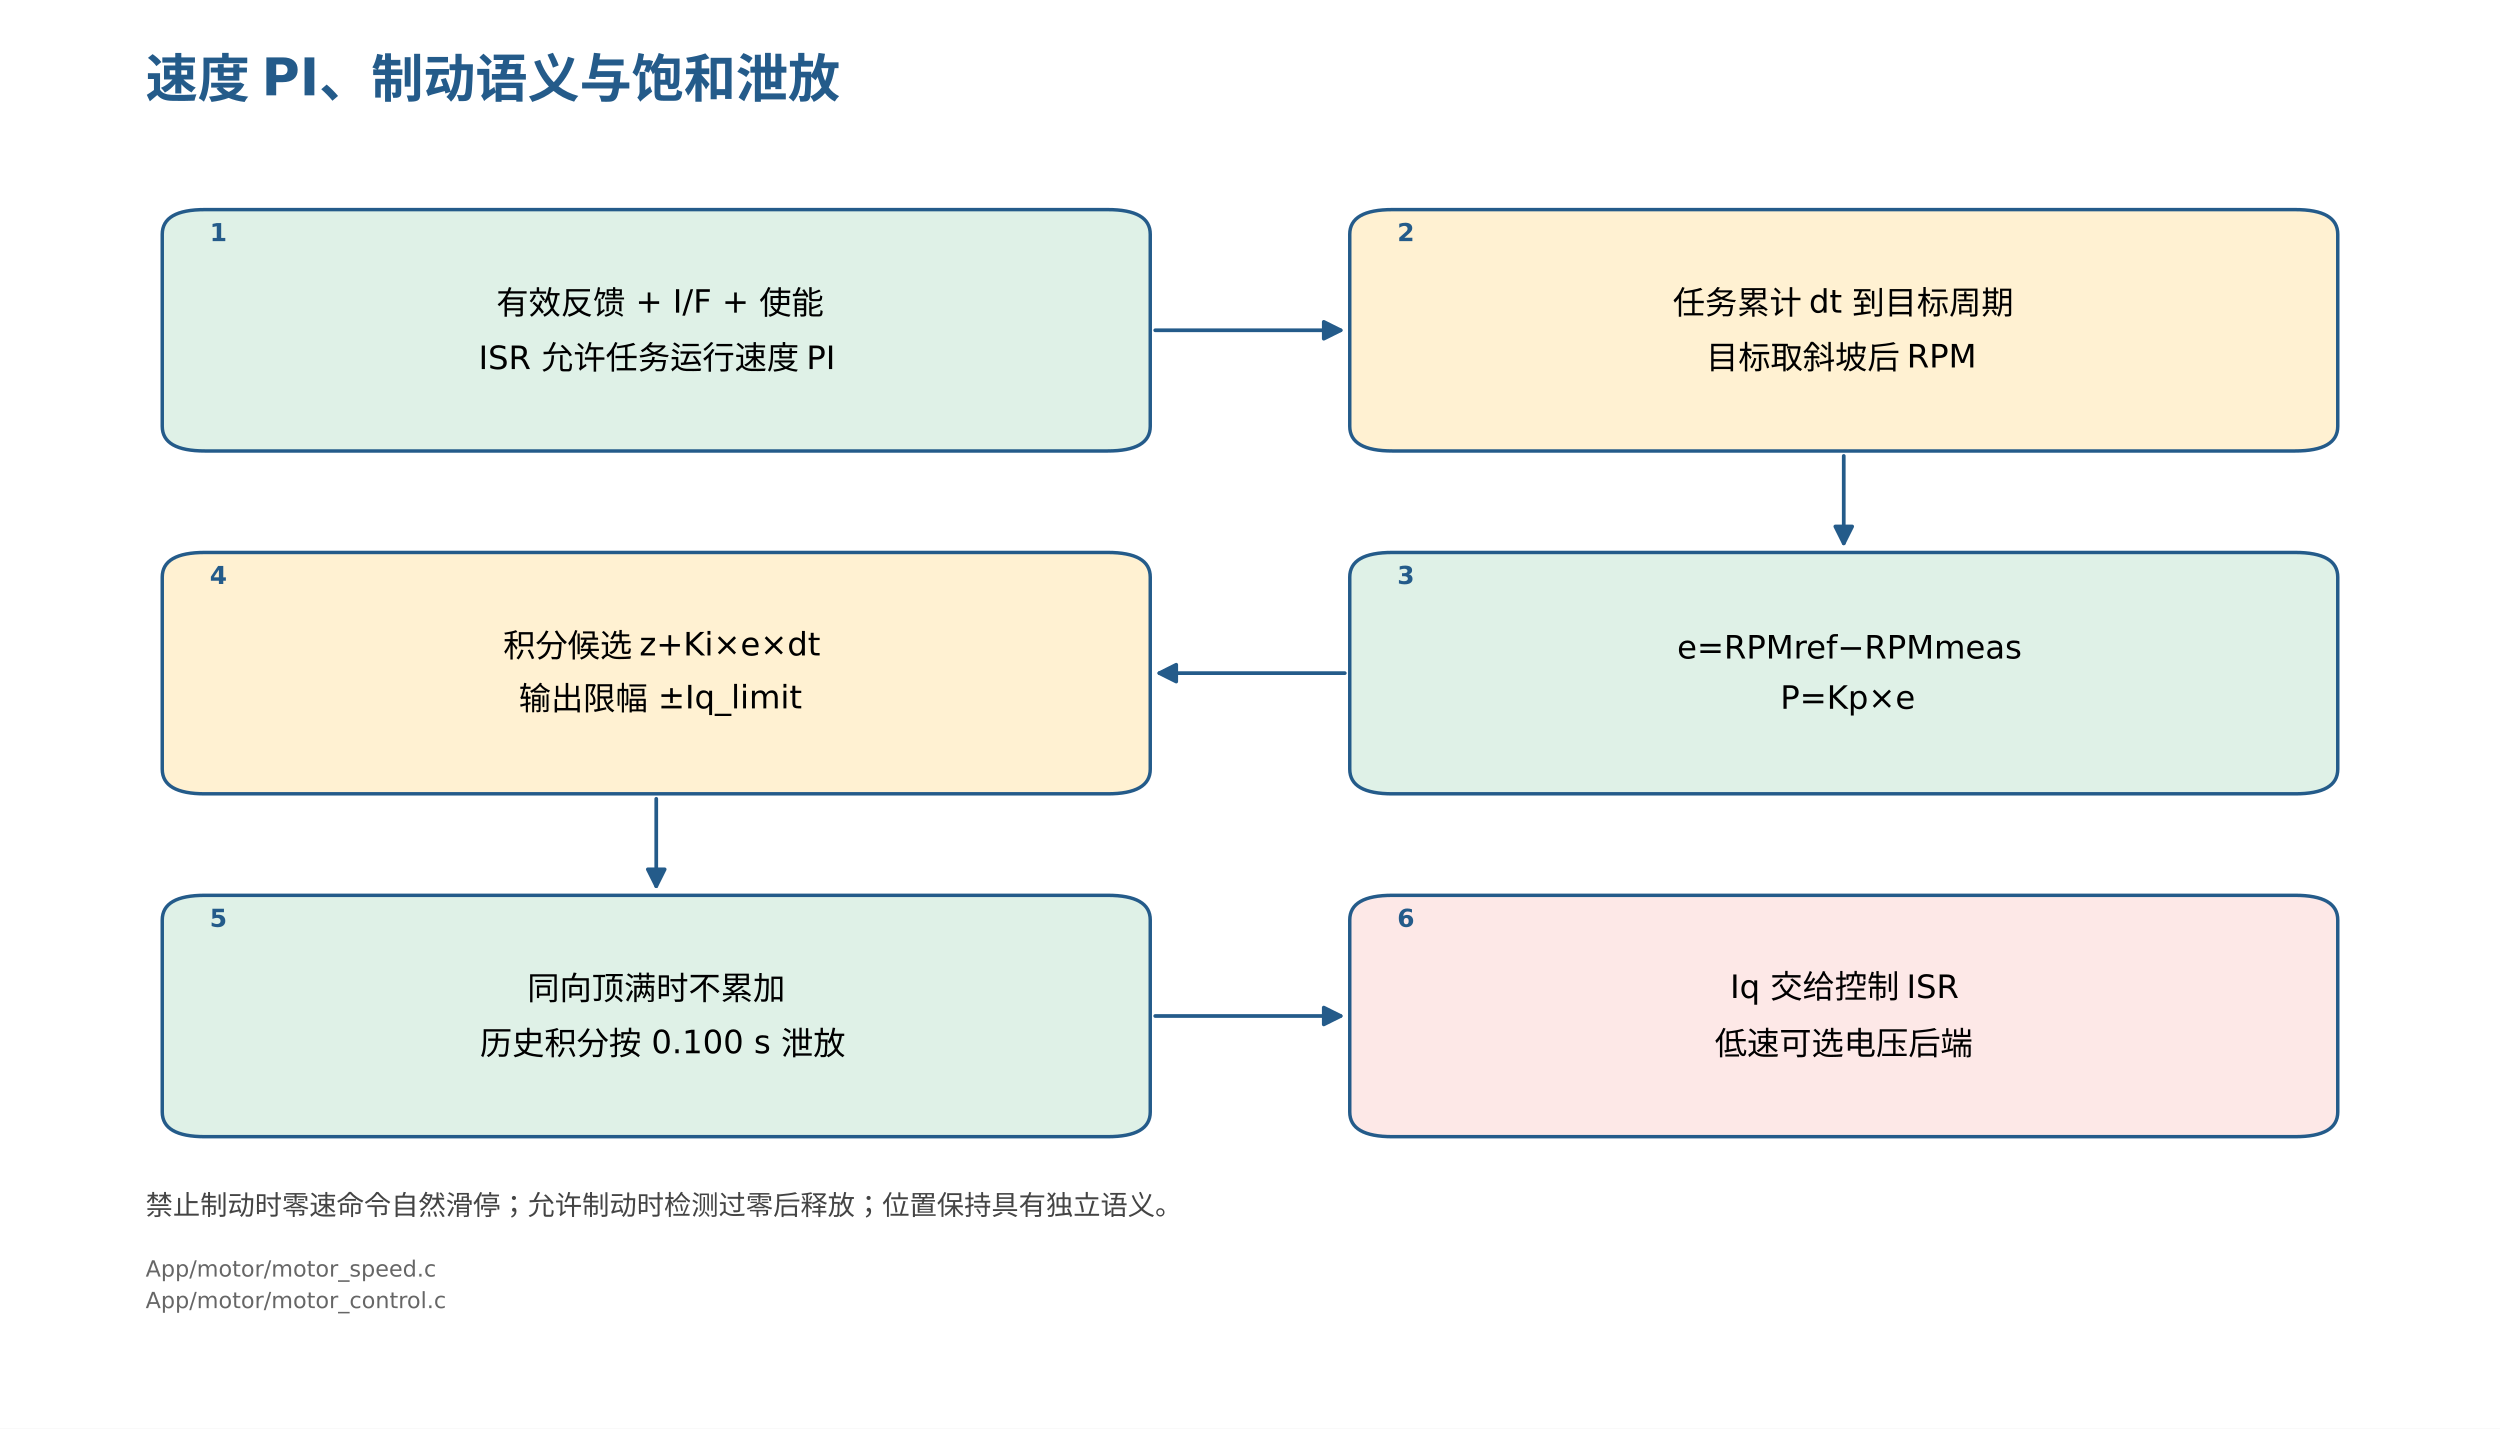
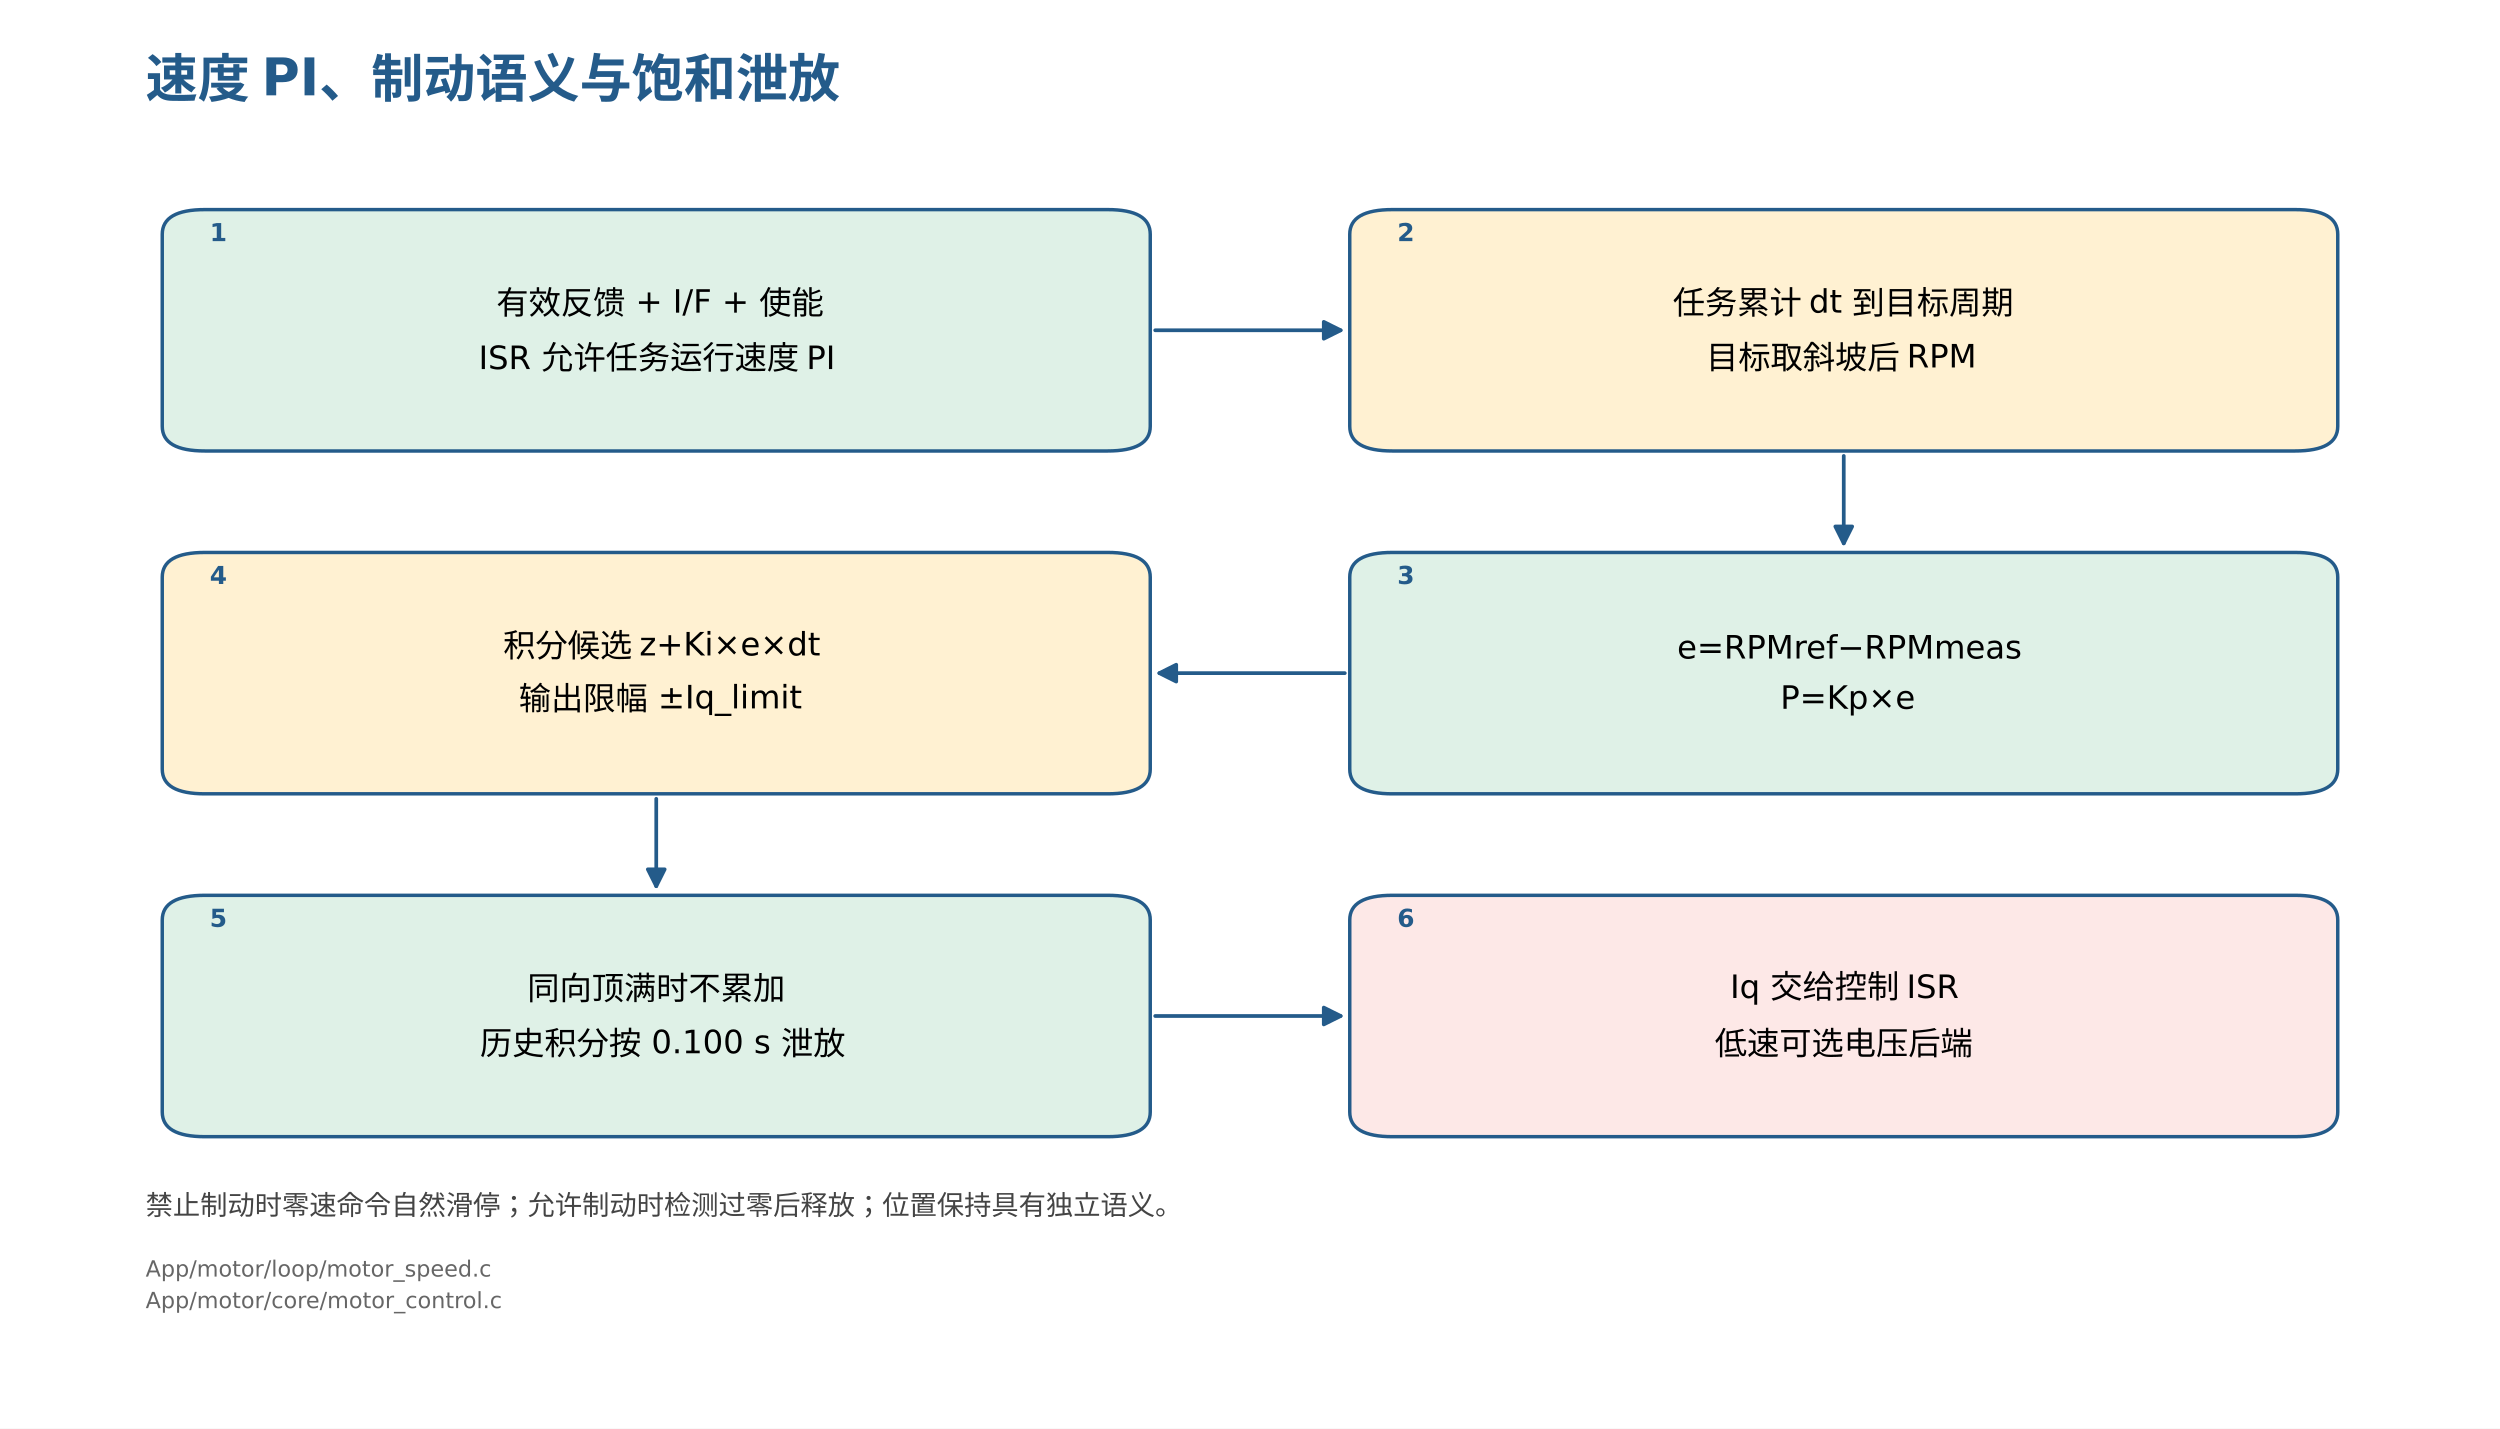
<svg xmlns="http://www.w3.org/2000/svg" width="1008pt" height="576pt" viewBox="0 0 1008 576" version="1.1">
  <defs>
    <style type="text/css">*{stroke-linejoin: round; stroke-linecap: butt}</style>
  </defs>
  <g id="figure_1">
    <g id="patch_1">
      <path d="M 0 576  L 1008 576  L 1008 0  L 0 0  z " style="fill: #ffffff" />
    </g>
    <g id="axes_1">
      <g id="patch_2">
        <path d="M 82.656 181.832  L 446.544 181.832  Q 463.781 181.832 463.781 171.878  L 463.781 94.464  Q 463.781 84.511 446.544 84.511  L 82.656 84.511  Q 65.419 84.511 65.419 94.464  L 65.419 171.878  Q 65.419 181.832 82.656 181.832  z " clip-path="url(#pd5b9427988)" style="fill: #dff1e7; stroke: #245b8a; stroke-width: 1.4; stroke-linejoin: miter" />
      </g>
      <g id="patch_3">
        <path d="M 561.456 181.832  L 925.344 181.832  Q 942.581 181.832 942.581 171.878  L 942.581 94.464  Q 942.581 84.511 925.344 84.511  L 561.456 84.511  Q 544.219 84.511 544.219 94.464  L 544.219 171.878  Q 544.219 181.832 561.456 181.832  z " clip-path="url(#pd5b9427988)" style="fill: #fff1d2; stroke: #245b8a; stroke-width: 1.4; stroke-linejoin: miter" />
      </g>
      <g id="patch_4">
        <path d="M 561.456 320.072  L 925.344 320.072  Q 942.581 320.072 942.581 310.118  L 942.581 232.704  Q 942.581 222.751 925.344 222.751  L 561.456 222.751  Q 544.219 222.751 544.219 232.704  L 544.219 310.118  Q 544.219 320.072 561.456 320.072  z " clip-path="url(#pd5b9427988)" style="fill: #dff1e7; stroke: #245b8a; stroke-width: 1.4; stroke-linejoin: miter" />
      </g>
      <g id="patch_5">
        <path d="M 82.656 320.072  L 446.544 320.072  Q 463.781 320.072 463.781 310.118  L 463.781 232.704  Q 463.781 222.751 446.544 222.751  L 82.656 222.751  Q 65.419 222.751 65.419 232.704  L 65.419 310.118  Q 65.419 320.072 82.656 320.072  z " clip-path="url(#pd5b9427988)" style="fill: #fff1d2; stroke: #245b8a; stroke-width: 1.4; stroke-linejoin: miter" />
      </g>
      <g id="patch_6">
        <path d="M 82.656 458.312  L 446.544 458.312  Q 463.781 458.312 463.781 448.358  L 463.781 370.944  Q 463.781 360.991 446.544 360.991  L 82.656 360.991  Q 65.419 360.991 65.419 370.944  L 65.419 448.358  Q 65.419 458.312 82.656 458.312  z " clip-path="url(#pd5b9427988)" style="fill: #dff1e7; stroke: #245b8a; stroke-width: 1.4; stroke-linejoin: miter" />
      </g>
      <g id="patch_7">
        <path d="M 561.456 458.312  L 925.344 458.312  Q 942.581 458.312 942.581 448.358  L 942.581 370.944  Q 942.581 360.991 925.344 360.991  L 561.456 360.991  Q 544.219 360.991 544.219 370.944  L 544.219 448.358  Q 544.219 458.312 561.456 458.312  z " clip-path="url(#pd5b9427988)" style="fill: #fde8e7; stroke: #245b8a; stroke-width: 1.4; stroke-linejoin: miter" />
      </g>
      <g id="patch_8">
        <path d="M 465.779 133.171  Q 504.001 133.171 540.546 133.171  " clip-path="url(#pd5b9427988)" style="fill: none; stroke: #245b8a; stroke-width: 1.5; stroke-linecap: round" />
        <path d="M 533.746 129.771  L 540.546 133.171  L 533.746 136.571  z " clip-path="url(#pd5b9427988)" style="fill: #245b8a; stroke: #245b8a; stroke-width: 1.5; stroke-linecap: round" />
      </g>
      <g id="patch_9">
        <path d="M 743.4 183.835  Q 743.4 202.293 743.4 219.074  " clip-path="url(#pd5b9427988)" style="fill: none; stroke: #245b8a; stroke-width: 1.5; stroke-linecap: round" />
        <path d="M 746.8 212.274  L 743.4 219.074  L 740 212.274  z " clip-path="url(#pd5b9427988)" style="fill: #245b8a; stroke: #245b8a; stroke-width: 1.5; stroke-linecap: round" />
      </g>
      <g id="patch_10">
        <path d="M 542.221 271.411  Q 503.999 271.411 467.454 271.411  " clip-path="url(#pd5b9427988)" style="fill: none; stroke: #245b8a; stroke-width: 1.5; stroke-linecap: round" />
        <path d="M 474.254 274.811  L 467.454 271.411  L 474.254 268.011  z " clip-path="url(#pd5b9427988)" style="fill: #245b8a; stroke: #245b8a; stroke-width: 1.5; stroke-linecap: round" />
      </g>
      <g id="patch_11">
        <path d="M 264.6 322.075  Q 264.6 340.533 264.6 357.314  " clip-path="url(#pd5b9427988)" style="fill: none; stroke: #245b8a; stroke-width: 1.5; stroke-linecap: round" />
        <path d="M 268 350.514  L 264.6 357.314  L 261.2 350.514  z " clip-path="url(#pd5b9427988)" style="fill: #245b8a; stroke: #245b8a; stroke-width: 1.5; stroke-linecap: round" />
      </g>
      <g id="patch_12">
        <path d="M 465.779 409.651  Q 504.001 409.651 540.546 409.651  " clip-path="url(#pd5b9427988)" style="fill: none; stroke: #245b8a; stroke-width: 1.5; stroke-linecap: round" />
        <path d="M 533.746 406.251  L 540.546 409.651  L 533.746 413.051  z " clip-path="url(#pd5b9427988)" style="fill: #245b8a; stroke: #245b8a; stroke-width: 1.5; stroke-linecap: round" />
      </g>
      <g id="text_1">
        <text style="font-weight: 700; font-size: 21px; font-family: 'Microsoft YaHei', 'SimHei', 'DejaVu Sans', sans-serif; text-anchor: start; fill: #245b8a" x="58.716" y="39.168" transform="rotate(-0 58.716 39.168)">速度 PI、制动语义与饱和泄放</text>
      </g>
      <g id="text_2">
        <text style="font-size: 13px; font-family: 'Microsoft YaHei', 'SimHei', 'DejaVu Sans', sans-serif" transform="translate(200.123 126.6671)">有效反馈 + I/F + 使能</text>
        <text style="font-size: 13px; font-family: 'Microsoft YaHei', 'SimHei', 'DejaVu Sans', sans-serif" transform="translate(192.9598 148.8159)">ISR 允许任务运行速度 PI</text>
      </g>
      <g id="text_3">
        <text style="font-weight: 700; font-size: 10px; font-family: 'Microsoft YaHei', 'SimHei', 'DejaVu Sans', sans-serif; text-anchor: start; fill: #245b8a" x="84.571" y="97.229" transform="rotate(-0 84.5712 97.2288)">1</text>
      </g>
      <g id="text_4">
        <text style="font-size: 13px; font-family: 'Microsoft YaHei', 'SimHei', 'DejaVu Sans', sans-serif" transform="translate(674.4736 126.6489)">任务累计 dt 到目标周期</text>
        <text style="font-size: 13px; font-family: 'Microsoft YaHei', 'SimHei', 'DejaVu Sans', sans-serif" transform="translate(687.9052 148.7397)">目标取斜坡后 RPM</text>
      </g>
      <g id="text_5">
        <text style="font-weight: 700; font-size: 10px; font-family: 'Microsoft YaHei', 'SimHei', 'DejaVu Sans', sans-serif; text-anchor: start; fill: #245b8a" x="563.371" y="97.229" transform="rotate(-0 563.3712 97.2288)">2</text>
      </g>
      <g id="text_6">
        <text style="font-size: 13px; font-family: 'Microsoft YaHei', 'SimHei', 'DejaVu Sans', sans-serif" transform="translate(676.2154 265.5206)">e=RPMref−RPMmeas</text>
        <text style="font-size: 13px; font-family: 'Microsoft YaHei', 'SimHei', 'DejaVu Sans', sans-serif" transform="translate(717.8144 285.7924)">P=Kp×e</text>
      </g>
      <g id="text_7">
        <text style="font-weight: 700; font-size: 10px; font-family: 'Microsoft YaHei', 'SimHei', 'DejaVu Sans', sans-serif; text-anchor: start; fill: #245b8a" x="563.371" y="235.469" transform="rotate(-0 563.3712 235.4688)">3</text>
      </g>
      <g id="text_8">
        <text style="font-size: 13px; font-family: 'Microsoft YaHei', 'SimHei', 'DejaVu Sans', sans-serif" transform="translate(202.8937 264.8696)">积分候选 z+Ki×e×dt</text>
        <text style="font-size: 13px; font-family: 'Microsoft YaHei', 'SimHei', 'DejaVu Sans', sans-serif" transform="translate(209.1723 286.2119)">输出限幅 ±Iq_limit</text>
      </g>
      <g id="text_9">
        <text style="font-weight: 700; font-size: 10px; font-family: 'Microsoft YaHei', 'SimHei', 'DejaVu Sans', sans-serif; text-anchor: start; fill: #245b8a" x="84.571" y="235.469" transform="rotate(-0 84.5712 235.4688)">4</text>
      </g>
      <g id="text_10">
        <text style="font-size: 13px; font-family: 'Microsoft YaHei', 'SimHei', 'DejaVu Sans', sans-serif" transform="translate(212.6 403.071)">同向顶满时不累加</text>
        <text style="font-size: 13px; font-family: 'Microsoft YaHei', 'SimHei', 'DejaVu Sans', sans-serif" transform="translate(193.5083 425.2644)">历史积分按 0.100 s 泄放</text>
      </g>
      <g id="text_11">
        <text style="font-weight: 700; font-size: 10px; font-family: 'Microsoft YaHei', 'SimHei', 'DejaVu Sans', sans-serif; text-anchor: start; fill: #245b8a" x="84.571" y="373.709" transform="rotate(-0 84.5712 373.7088)">5</text>
      </g>
      <g id="text_12">
        <text style="font-size: 13px; font-family: 'Microsoft YaHei', 'SimHei', 'DejaVu Sans', sans-serif" transform="translate(697.5791 402.3976)">Iq 交给控制 ISR</text>
        <text style="font-size: 13px; font-family: 'Microsoft YaHei', 'SimHei', 'DejaVu Sans', sans-serif" transform="translate(691.4 425.2959)">低速可选电压后端</text>
      </g>
      <g id="text_13">
        <text style="font-weight: 700; font-size: 10px; font-family: 'Microsoft YaHei', 'SimHei', 'DejaVu Sans', sans-serif; text-anchor: start; fill: #245b8a" x="563.371" y="373.709" transform="rotate(-0 563.3712 373.7088)">6</text>
      </g>
      <g id="text_14">
        <text style="font-size: 11px; font-family: 'Microsoft YaHei', 'SimHei', 'DejaVu Sans', sans-serif; text-anchor: start; fill: #444444" x="58.716" y="489.83" transform="rotate(-0 58.716 489.8304)">禁止制动时零速命令自然滑停；允许制动时检测过零后释放；位置保持具有独立语义。</text>
      </g>
      <g id="text_15">
-         <text style="font-size: 9px; font-family: 'Microsoft YaHei', 'SimHei', 'DejaVu Sans', sans-serif; text-anchor: start; fill: #666666" x="58.716" y="514.714" transform="rotate(-0 58.716 514.7136)">App/motor/motor_speed.c</text>
+         <text style="font-size: 9px; font-family: 'Microsoft YaHei', 'SimHei', 'DejaVu Sans', sans-serif; text-anchor: start; fill: #666666" x="58.716" y="514.714" transform="rotate(-0 58.716 514.7136)">App/motor/loop/motor_speed.c</text>
      </g>
      <g id="text_16">
-         <text style="font-size: 9px; font-family: 'Microsoft YaHei', 'SimHei', 'DejaVu Sans', sans-serif; text-anchor: start; fill: #666666" x="58.716" y="527.432" transform="rotate(-0 58.716 527.4317)">App/motor/motor_control.c</text>
+         <text style="font-size: 9px; font-family: 'Microsoft YaHei', 'SimHei', 'DejaVu Sans', sans-serif; text-anchor: start; fill: #666666" x="58.716" y="527.432" transform="rotate(-0 58.716 527.4317)">App/motor/core/motor_control.c</text>
      </g>
    </g>
  </g>
  <defs>
    <clipPath id="pd5b9427988">
      <rect x="25.2" y="11.52" width="957.6" height="552.96" />
    </clipPath>
  </defs>
</svg>
